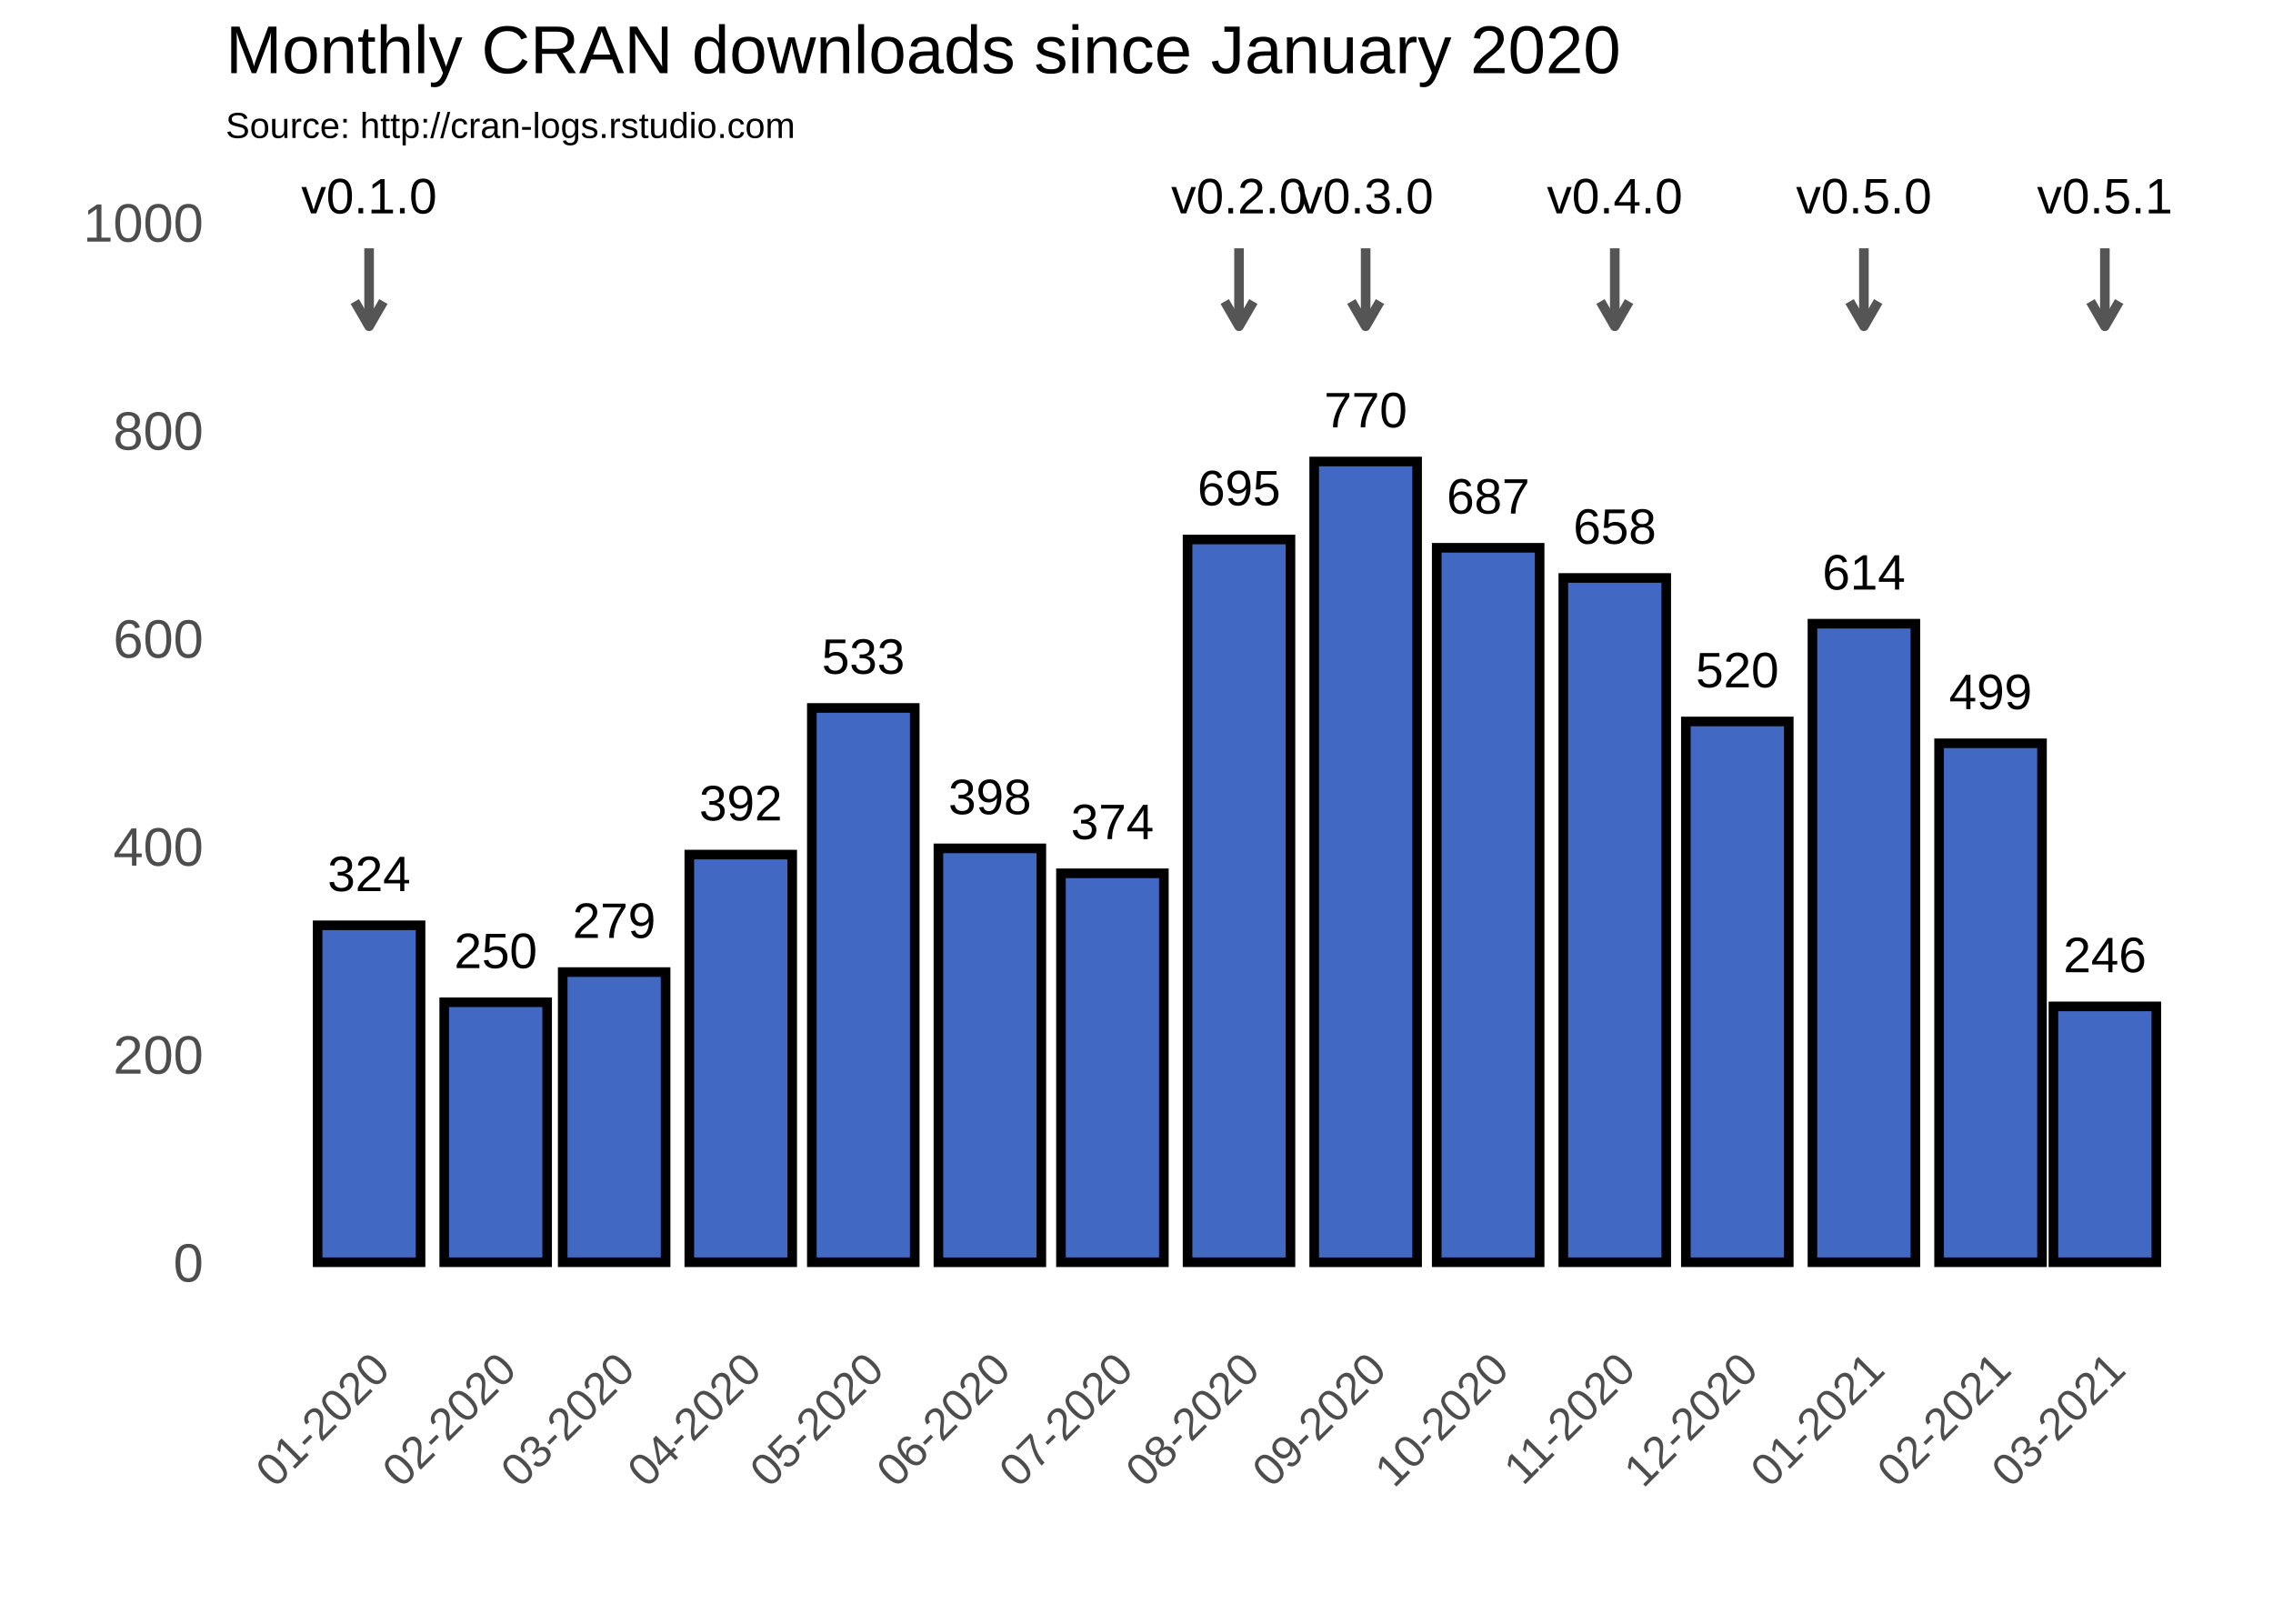
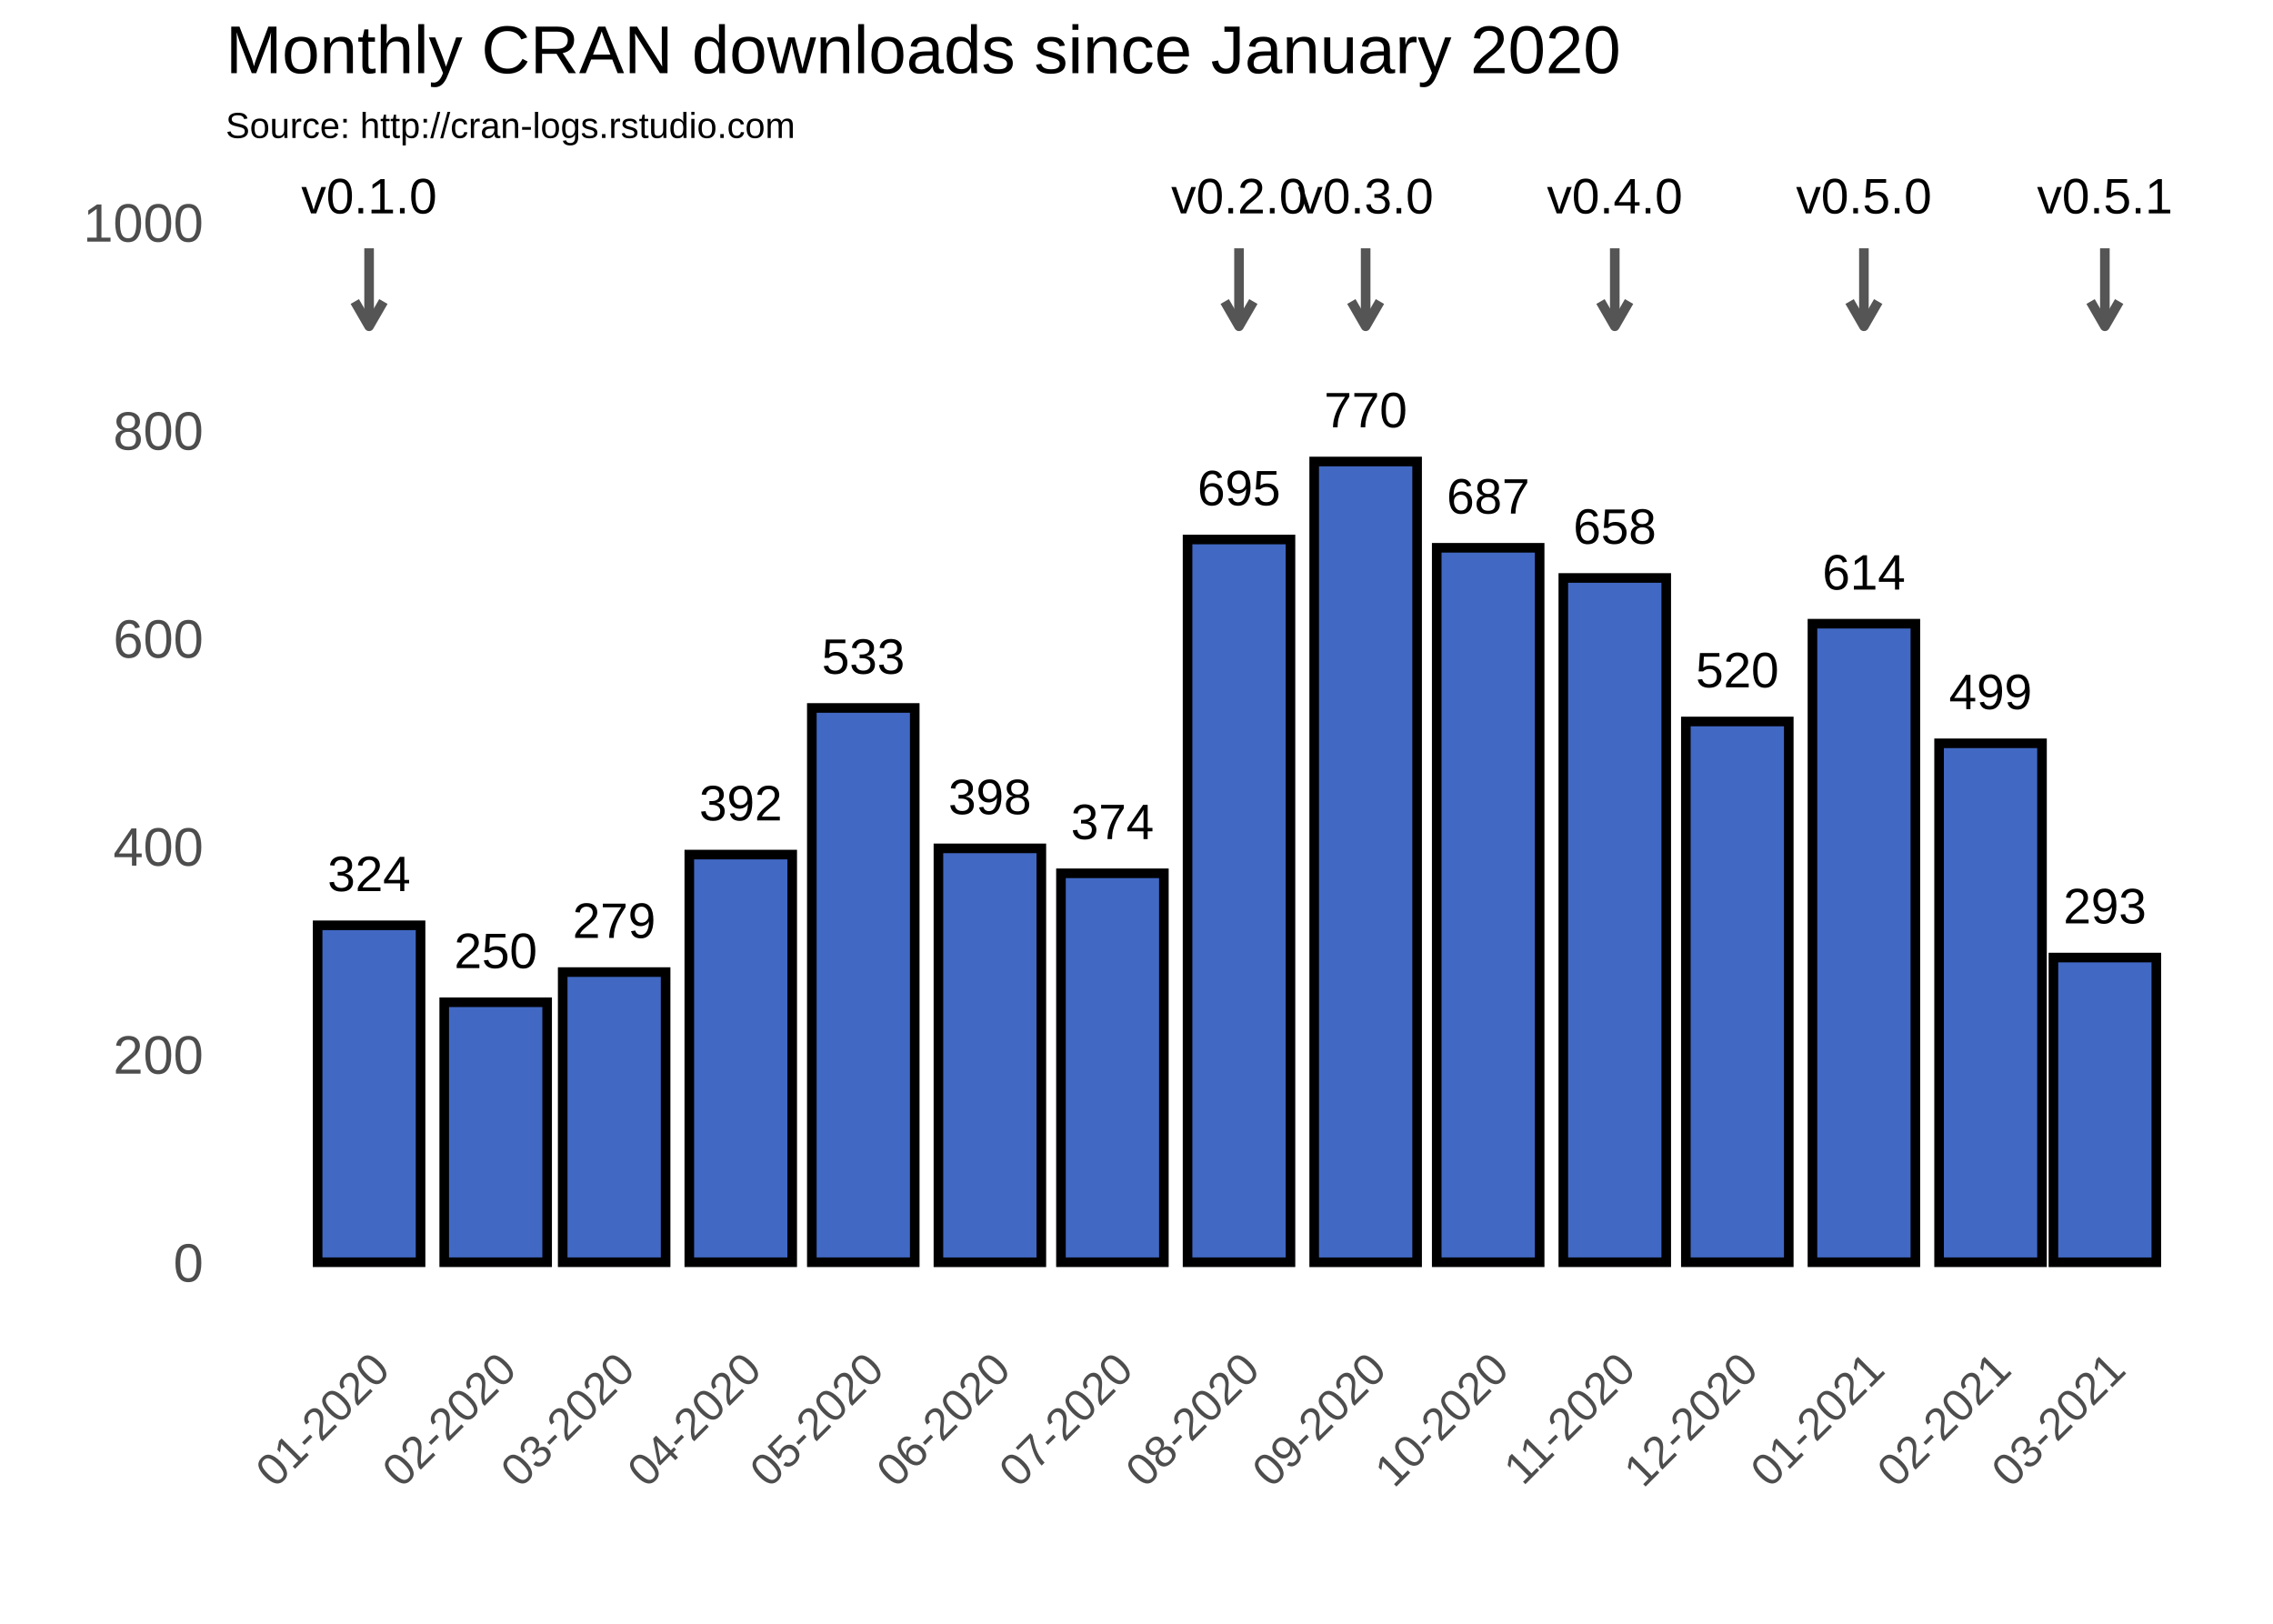
<svg xmlns="http://www.w3.org/2000/svg" class="svglite" width="504.00pt" height="360.00pt" viewBox="0 0 504.00 360.00">
  <defs>
    <style type="text/css">
    .svglite line, .svglite polyline, .svglite polygon, .svglite path, .svglite rect, .svglite circle {
      fill: none;
      stroke: #000000;
      stroke-linecap: round;
      stroke-linejoin: round;
      stroke-miterlimit: 10.00;
    }
  </style>
  </defs>
  <rect width="100%" height="100%" style="stroke: none; fill: #FFFFFF;" />
  <defs>
    <clipPath id="cpMC4wMHw1MDQuMDB8MC4wMHwzNjAuMDA=">
      <rect x="0.00" y="0.00" width="504.00" height="360.00" />
    </clipPath>
  </defs>
  <g clip-path="url(#cpMC4wMHw1MDQuMDB8MC4wMHwzNjAuMDA=)">
    <rect x="0.00" y="0.00" width="504.00" height="360.00" style="stroke-width: 1.07; stroke: #FFFFFF; fill: #FFFFFF;" />
  </g>
  <defs>
    <clipPath id="cpNTAuMDR8NDk4LjUyfDM3Ljc2fDI5MS4zOA==">
      <rect x="50.04" y="37.76" width="448.48" height="253.62" />
    </clipPath>
  </defs>
  <g clip-path="url(#cpNTAuMDR8NDk4LjUyfDM3Ljc2fDI5MS4zOA==)">
    <polyline points="50.04,256.79 498.52,256.79 " style="stroke-width: 0.53; stroke: #FFFFFF; stroke-linecap: butt;" />
    <polyline points="50.04,210.68 498.52,210.68 " style="stroke-width: 0.53; stroke: #FFFFFF; stroke-linecap: butt;" />
    <polyline points="50.04,164.57 498.52,164.57 " style="stroke-width: 0.53; stroke: #FFFFFF; stroke-linecap: butt;" />
    <polyline points="50.04,118.46 498.52,118.46 " style="stroke-width: 0.53; stroke: #FFFFFF; stroke-linecap: butt;" />
    <polyline points="50.04,72.34 498.52,72.34 " style="stroke-width: 0.53; stroke: #FFFFFF; stroke-linecap: butt;" />
    <polyline points="53.77,291.38 53.77,37.76 " style="stroke-width: 0.53; stroke: #FFFFFF; stroke-linecap: butt;" />
    <polyline points="67.80,291.38 67.80,37.76 " style="stroke-width: 0.53; stroke: #FFFFFF; stroke-linecap: butt;" />
    <polyline points="95.88,291.38 95.88,37.76 " style="stroke-width: 0.53; stroke: #FFFFFF; stroke-linecap: butt;" />
    <polyline points="123.04,291.38 123.04,37.76 " style="stroke-width: 0.53; stroke: #FFFFFF; stroke-linecap: butt;" />
    <polyline points="150.21,291.38 150.21,37.76 " style="stroke-width: 0.53; stroke: #FFFFFF; stroke-linecap: butt;" />
    <polyline points="177.83,291.38 177.83,37.76 " style="stroke-width: 0.53; stroke: #FFFFFF; stroke-linecap: butt;" />
    <polyline points="205.46,291.38 205.46,37.76 " style="stroke-width: 0.53; stroke: #FFFFFF; stroke-linecap: butt;" />
    <polyline points="233.08,291.38 233.08,37.76 " style="stroke-width: 0.53; stroke: #FFFFFF; stroke-linecap: butt;" />
    <polyline points="260.70,291.38 260.70,37.76 " style="stroke-width: 0.53; stroke: #FFFFFF; stroke-linecap: butt;" />
    <polyline points="288.77,291.38 288.77,37.76 " style="stroke-width: 0.53; stroke: #FFFFFF; stroke-linecap: butt;" />
    <polyline points="316.39,291.38 316.39,37.76 " style="stroke-width: 0.53; stroke: #FFFFFF; stroke-linecap: butt;" />
    <polyline points="344.01,291.38 344.01,37.76 " style="stroke-width: 0.53; stroke: #FFFFFF; stroke-linecap: butt;" />
    <polyline points="371.64,291.38 371.64,37.76 " style="stroke-width: 0.53; stroke: #FFFFFF; stroke-linecap: butt;" />
    <polyline points="399.26,291.38 399.26,37.76 " style="stroke-width: 0.53; stroke: #FFFFFF; stroke-linecap: butt;" />
    <polyline points="427.33,291.38 427.33,37.76 " style="stroke-width: 0.53; stroke: #FFFFFF; stroke-linecap: butt;" />
    <polyline points="454.05,291.38 454.05,37.76 " style="stroke-width: 0.53; stroke: #FFFFFF; stroke-linecap: butt;" />
    <polyline points="480.76,291.38 480.76,37.76 " style="stroke-width: 0.53; stroke: #FFFFFF; stroke-linecap: butt;" />
    <polyline points="494.80,291.38 494.80,37.76 " style="stroke-width: 0.53; stroke: #FFFFFF; stroke-linecap: butt;" />
    <polyline points="50.04,279.85 498.52,279.85 " style="stroke-width: 1.07; stroke: #FFFFFF; stroke-linecap: butt;" />
    <polyline points="50.04,233.74 498.52,233.74 " style="stroke-width: 1.07; stroke: #FFFFFF; stroke-linecap: butt;" />
    <polyline points="50.04,187.63 498.52,187.63 " style="stroke-width: 1.07; stroke: #FFFFFF; stroke-linecap: butt;" />
    <polyline points="50.04,141.51 498.52,141.51 " style="stroke-width: 1.07; stroke: #FFFFFF; stroke-linecap: butt;" />
    <polyline points="50.04,95.40 498.52,95.40 " style="stroke-width: 1.07; stroke: #FFFFFF; stroke-linecap: butt;" />
    <polyline points="50.04,49.29 498.52,49.29 " style="stroke-width: 1.07; stroke: #FFFFFF; stroke-linecap: butt;" />
    <polyline points="81.84,291.38 81.84,37.76 " style="stroke-width: 1.07; stroke: #FFFFFF; stroke-linecap: butt;" />
    <polyline points="109.91,291.38 109.91,37.76 " style="stroke-width: 1.07; stroke: #FFFFFF; stroke-linecap: butt;" />
    <polyline points="136.18,291.38 136.18,37.76 " style="stroke-width: 1.07; stroke: #FFFFFF; stroke-linecap: butt;" />
    <polyline points="164.25,291.38 164.25,37.76 " style="stroke-width: 1.07; stroke: #FFFFFF; stroke-linecap: butt;" />
    <polyline points="191.42,291.38 191.42,37.76 " style="stroke-width: 1.07; stroke: #FFFFFF; stroke-linecap: butt;" />
    <polyline points="219.49,291.38 219.49,37.76 " style="stroke-width: 1.07; stroke: #FFFFFF; stroke-linecap: butt;" />
    <polyline points="246.66,291.38 246.66,37.76 " style="stroke-width: 1.07; stroke: #FFFFFF; stroke-linecap: butt;" />
    <polyline points="274.73,291.38 274.73,37.76 " style="stroke-width: 1.07; stroke: #FFFFFF; stroke-linecap: butt;" />
    <polyline points="302.81,291.38 302.81,37.76 " style="stroke-width: 1.07; stroke: #FFFFFF; stroke-linecap: butt;" />
    <polyline points="329.98,291.38 329.98,37.76 " style="stroke-width: 1.07; stroke: #FFFFFF; stroke-linecap: butt;" />
    <polyline points="358.05,291.38 358.05,37.76 " style="stroke-width: 1.07; stroke: #FFFFFF; stroke-linecap: butt;" />
    <polyline points="385.22,291.38 385.22,37.76 " style="stroke-width: 1.07; stroke: #FFFFFF; stroke-linecap: butt;" />
    <polyline points="413.29,291.38 413.29,37.76 " style="stroke-width: 1.07; stroke: #FFFFFF; stroke-linecap: butt;" />
    <polyline points="441.37,291.38 441.37,37.76 " style="stroke-width: 1.07; stroke: #FFFFFF; stroke-linecap: butt;" />
    <polyline points="466.72,291.38 466.72,37.76 " style="stroke-width: 1.07; stroke: #FFFFFF; stroke-linecap: butt;" />
    <rect x="70.43" y="205.15" width="22.82" height="74.70" style="stroke-width: 2.13; stroke-linecap: square; stroke-linejoin: miter; fill: #4168C3;" />
    <rect x="98.50" y="222.21" width="22.82" height="57.64" style="stroke-width: 2.13; stroke-linecap: square; stroke-linejoin: miter; fill: #4168C3;" />
    <rect x="124.77" y="215.52" width="22.82" height="64.33" style="stroke-width: 2.13; stroke-linecap: square; stroke-linejoin: miter; fill: #4168C3;" />
    <rect x="152.84" y="189.47" width="22.82" height="90.38" style="stroke-width: 2.13; stroke-linecap: square; stroke-linejoin: miter; fill: #4168C3;" />
    <rect x="180.01" y="156.96" width="22.82" height="122.89" style="stroke-width: 2.13; stroke-linecap: square; stroke-linejoin: miter; fill: #4168C3;" />
    <rect x="208.08" y="188.09" width="22.82" height="91.77" style="stroke-width: 2.13; stroke-linecap: square; stroke-linejoin: miter; fill: #4168C3;" />
    <rect x="235.25" y="193.62" width="22.82" height="86.23" style="stroke-width: 2.13; stroke-linecap: square; stroke-linejoin: miter; fill: #4168C3;" />
    <rect x="263.32" y="119.61" width="22.82" height="160.24" style="stroke-width: 2.13; stroke-linecap: square; stroke-linejoin: miter; fill: #4168C3;" />
    <rect x="291.40" y="102.32" width="22.82" height="177.54" style="stroke-width: 2.13; stroke-linecap: square; stroke-linejoin: miter; fill: #4168C3;" />
    <rect x="318.57" y="121.45" width="22.82" height="158.40" style="stroke-width: 2.13; stroke-linecap: square; stroke-linejoin: miter; fill: #4168C3;" />
    <rect x="346.64" y="128.14" width="22.82" height="151.71" style="stroke-width: 2.13; stroke-linecap: square; stroke-linejoin: miter; fill: #4168C3;" />
    <rect x="373.81" y="159.96" width="22.82" height="119.89" style="stroke-width: 2.13; stroke-linecap: square; stroke-linejoin: miter; fill: #4168C3;" />
    <rect x="401.88" y="138.28" width="22.82" height="141.57" style="stroke-width: 2.13; stroke-linecap: square; stroke-linejoin: miter; fill: #4168C3;" />
    <rect x="429.96" y="164.80" width="22.82" height="115.05" style="stroke-width: 2.13; stroke-linecap: square; stroke-linejoin: miter; fill: #4168C3;" />
-     <rect x="455.31" y="223.13" width="22.82" height="56.72" style="stroke-width: 2.13; stroke-linecap: square; stroke-linejoin: miter; fill: #4168C3;" />
+     <rect x="455.31" y="212.30" width="22.82" height="67.56" style="stroke-width: 2.13; stroke-linecap: square; stroke-linejoin: miter; fill: #4168C3;" />
    <text x="81.84" y="197.57" text-anchor="middle" style="font-size: 11.04px; font-family: Arial;" textLength="18.40px" lengthAdjust="spacingAndGlyphs">324</text>
    <text x="109.91" y="214.63" text-anchor="middle" style="font-size: 11.04px; font-family: Arial;" textLength="18.40px" lengthAdjust="spacingAndGlyphs">250</text>
    <text x="136.18" y="207.94" text-anchor="middle" style="font-size: 11.04px; font-family: Arial;" textLength="18.40px" lengthAdjust="spacingAndGlyphs">279</text>
    <text x="164.25" y="181.89" text-anchor="middle" style="font-size: 11.04px; font-family: Arial;" textLength="18.40px" lengthAdjust="spacingAndGlyphs">392</text>
    <text x="191.42" y="149.38" text-anchor="middle" style="font-size: 11.04px; font-family: Arial;" textLength="18.40px" lengthAdjust="spacingAndGlyphs">533</text>
    <text x="219.49" y="180.51" text-anchor="middle" style="font-size: 11.04px; font-family: Arial;" textLength="18.40px" lengthAdjust="spacingAndGlyphs">398</text>
    <text x="246.66" y="186.04" text-anchor="middle" style="font-size: 11.04px; font-family: Arial;" textLength="18.40px" lengthAdjust="spacingAndGlyphs">374</text>
    <text x="274.73" y="112.03" text-anchor="middle" style="font-size: 11.04px; font-family: Arial;" textLength="18.40px" lengthAdjust="spacingAndGlyphs">695</text>
    <text x="302.81" y="94.74" text-anchor="middle" style="font-size: 11.04px; font-family: Arial;" textLength="18.40px" lengthAdjust="spacingAndGlyphs">770</text>
    <text x="329.98" y="113.87" text-anchor="middle" style="font-size: 11.04px; font-family: Arial;" textLength="18.40px" lengthAdjust="spacingAndGlyphs">687</text>
    <text x="358.05" y="120.56" text-anchor="middle" style="font-size: 11.04px; font-family: Arial;" textLength="18.40px" lengthAdjust="spacingAndGlyphs">658</text>
    <text x="385.22" y="152.38" text-anchor="middle" style="font-size: 11.04px; font-family: Arial;" textLength="18.40px" lengthAdjust="spacingAndGlyphs">520</text>
    <text x="413.29" y="130.71" text-anchor="middle" style="font-size: 11.04px; font-family: Arial;" textLength="18.40px" lengthAdjust="spacingAndGlyphs">614</text>
    <text x="441.37" y="157.22" text-anchor="middle" style="font-size: 11.04px; font-family: Arial;" textLength="18.40px" lengthAdjust="spacingAndGlyphs">499</text>
-     <text x="466.72" y="215.55" text-anchor="middle" style="font-size: 11.04px; font-family: Arial;" textLength="18.40px" lengthAdjust="spacingAndGlyphs">246</text>
+     <text x="466.72" y="204.72" text-anchor="middle" style="font-size: 11.04px; font-family: Arial;" textLength="18.40px" lengthAdjust="spacingAndGlyphs">293</text>
    <line x1="81.84" y1="55.05" x2="81.84" y2="72.34" style="stroke-width: 2.13; stroke: #555555; stroke-linecap: butt;" />
    <polyline points="78.67,66.85 81.84,72.34 85.01,66.85 " style="stroke-width: 2.13; stroke: #555555; stroke-linecap: butt;" />
    <line x1="274.73" y1="55.05" x2="274.73" y2="72.34" style="stroke-width: 2.13; stroke: #555555; stroke-linecap: butt;" />
    <polyline points="271.56,66.85 274.73,72.34 277.91,66.85 " style="stroke-width: 2.13; stroke: #555555; stroke-linecap: butt;" />
    <line x1="302.81" y1="55.05" x2="302.81" y2="72.34" style="stroke-width: 2.13; stroke: #555555; stroke-linecap: butt;" />
    <polyline points="299.64,66.85 302.81,72.34 305.98,66.85 " style="stroke-width: 2.13; stroke: #555555; stroke-linecap: butt;" />
    <line x1="358.05" y1="55.05" x2="358.05" y2="72.34" style="stroke-width: 2.13; stroke: #555555; stroke-linecap: butt;" />
    <polyline points="354.88,66.85 358.05,72.34 361.22,66.85 " style="stroke-width: 2.13; stroke: #555555; stroke-linecap: butt;" />
    <line x1="413.29" y1="55.05" x2="413.29" y2="72.34" style="stroke-width: 2.13; stroke: #555555; stroke-linecap: butt;" />
    <polyline points="410.12,66.85 413.29,72.34 416.46,66.85 " style="stroke-width: 2.13; stroke: #555555; stroke-linecap: butt;" />
    <line x1="466.72" y1="55.05" x2="466.72" y2="72.34" style="stroke-width: 2.13; stroke: #555555; stroke-linecap: butt;" />
    <polyline points="463.55,66.85 466.72,72.34 469.89,66.85 " style="stroke-width: 2.13; stroke: #555555; stroke-linecap: butt;" />
    <text x="81.84" y="47.31" text-anchor="middle" style="font-size: 11.04px; font-family: Arial;" textLength="30.05px" lengthAdjust="spacingAndGlyphs">v0.1.0</text>
    <text x="274.73" y="47.31" text-anchor="middle" style="font-size: 11.04px; font-family: Arial;" textLength="30.05px" lengthAdjust="spacingAndGlyphs">v0.2.0</text>
    <text x="302.81" y="47.31" text-anchor="middle" style="font-size: 11.04px; font-family: Arial;" textLength="30.05px" lengthAdjust="spacingAndGlyphs">v0.3.0</text>
    <text x="358.05" y="47.31" text-anchor="middle" style="font-size: 11.04px; font-family: Arial;" textLength="30.05px" lengthAdjust="spacingAndGlyphs">v0.4.0</text>
    <text x="413.29" y="47.31" text-anchor="middle" style="font-size: 11.04px; font-family: Arial;" textLength="30.05px" lengthAdjust="spacingAndGlyphs">v0.5.0</text>
    <text x="466.72" y="47.31" text-anchor="middle" style="font-size: 11.04px; font-family: Arial;" textLength="30.05px" lengthAdjust="spacingAndGlyphs">v0.5.1</text>
  </g>
  <g clip-path="url(#cpMC4wMHw1MDQuMDB8MC4wMHwzNjAuMDA=)">
    <text x="45.11" y="284.15" text-anchor="end" style="font-size: 12.00px; fill: #4D4D4D; font-family: Arial;" textLength="6.67px" lengthAdjust="spacingAndGlyphs">0</text>
    <text x="45.11" y="238.04" text-anchor="end" style="font-size: 12.00px; fill: #4D4D4D; font-family: Arial;" textLength="20.02px" lengthAdjust="spacingAndGlyphs">200</text>
    <text x="45.11" y="191.92" text-anchor="end" style="font-size: 12.00px; fill: #4D4D4D; font-family: Arial;" textLength="20.02px" lengthAdjust="spacingAndGlyphs">400</text>
    <text x="45.11" y="145.81" text-anchor="end" style="font-size: 12.00px; fill: #4D4D4D; font-family: Arial;" textLength="20.02px" lengthAdjust="spacingAndGlyphs">600</text>
    <text x="45.11" y="99.70" text-anchor="end" style="font-size: 12.00px; fill: #4D4D4D; font-family: Arial;" textLength="20.02px" lengthAdjust="spacingAndGlyphs">800</text>
    <text x="45.11" y="53.58" text-anchor="end" style="font-size: 12.00px; fill: #4D4D4D; font-family: Arial;" textLength="26.70px" lengthAdjust="spacingAndGlyphs">1000</text>
    <text transform="translate(86.91,304.17) rotate(-45)" text-anchor="end" style="font-size: 10.00px; fill: #4D4D4D; font-family: Arial;" textLength="36.73px" lengthAdjust="spacingAndGlyphs">01-2020</text>
    <text transform="translate(114.98,304.17) rotate(-45)" text-anchor="end" style="font-size: 10.00px; fill: #4D4D4D; font-family: Arial;" textLength="36.73px" lengthAdjust="spacingAndGlyphs">02-2020</text>
    <text transform="translate(141.24,304.17) rotate(-45)" text-anchor="end" style="font-size: 10.00px; fill: #4D4D4D; font-family: Arial;" textLength="36.73px" lengthAdjust="spacingAndGlyphs">03-2020</text>
    <text transform="translate(169.32,304.17) rotate(-45)" text-anchor="end" style="font-size: 10.00px; fill: #4D4D4D; font-family: Arial;" textLength="36.73px" lengthAdjust="spacingAndGlyphs">04-2020</text>
    <text transform="translate(196.48,304.17) rotate(-45)" text-anchor="end" style="font-size: 10.00px; fill: #4D4D4D; font-family: Arial;" textLength="36.73px" lengthAdjust="spacingAndGlyphs">05-2020</text>
    <text transform="translate(224.56,304.17) rotate(-45)" text-anchor="end" style="font-size: 10.00px; fill: #4D4D4D; font-family: Arial;" textLength="36.73px" lengthAdjust="spacingAndGlyphs">06-2020</text>
    <text transform="translate(251.73,304.17) rotate(-45)" text-anchor="end" style="font-size: 10.00px; fill: #4D4D4D; font-family: Arial;" textLength="36.73px" lengthAdjust="spacingAndGlyphs">07-2020</text>
    <text transform="translate(279.80,304.17) rotate(-45)" text-anchor="end" style="font-size: 10.00px; fill: #4D4D4D; font-family: Arial;" textLength="36.73px" lengthAdjust="spacingAndGlyphs">08-2020</text>
    <text transform="translate(307.87,304.17) rotate(-45)" text-anchor="end" style="font-size: 10.00px; fill: #4D4D4D; font-family: Arial;" textLength="36.73px" lengthAdjust="spacingAndGlyphs">09-2020</text>
    <text transform="translate(335.04,304.17) rotate(-45)" text-anchor="end" style="font-size: 10.00px; fill: #4D4D4D; font-family: Arial;" textLength="36.73px" lengthAdjust="spacingAndGlyphs">10-2020</text>
    <text transform="translate(363.12,304.17) rotate(-45)" text-anchor="end" style="font-size: 10.00px; fill: #4D4D4D; font-family: Arial;" textLength="35.99px" lengthAdjust="spacingAndGlyphs">11-2020</text>
    <text transform="translate(390.29,304.17) rotate(-45)" text-anchor="end" style="font-size: 10.00px; fill: #4D4D4D; font-family: Arial;" textLength="36.73px" lengthAdjust="spacingAndGlyphs">12-2020</text>
    <text transform="translate(418.36,304.17) rotate(-45)" text-anchor="end" style="font-size: 10.00px; fill: #4D4D4D; font-family: Arial;" textLength="36.73px" lengthAdjust="spacingAndGlyphs">01-2021</text>
    <text transform="translate(446.43,304.17) rotate(-45)" text-anchor="end" style="font-size: 10.00px; fill: #4D4D4D; font-family: Arial;" textLength="36.73px" lengthAdjust="spacingAndGlyphs">02-2021</text>
    <text transform="translate(471.79,304.17) rotate(-45)" text-anchor="end" style="font-size: 10.00px; fill: #4D4D4D; font-family: Arial;" textLength="36.73px" lengthAdjust="spacingAndGlyphs">03-2021</text>
    <text x="50.04" y="30.59" style="font-size: 8.00px; font-family: Arial;" textLength="126.32px" lengthAdjust="spacingAndGlyphs">Source: http://cran-logs.rstudio.com</text>
    <text x="50.04" y="16.22" style="font-size: 15.00px; font-family: Arial;" textLength="309.25px" lengthAdjust="spacingAndGlyphs">Monthly CRAN downloads since January 2020</text>
  </g>
</svg>
